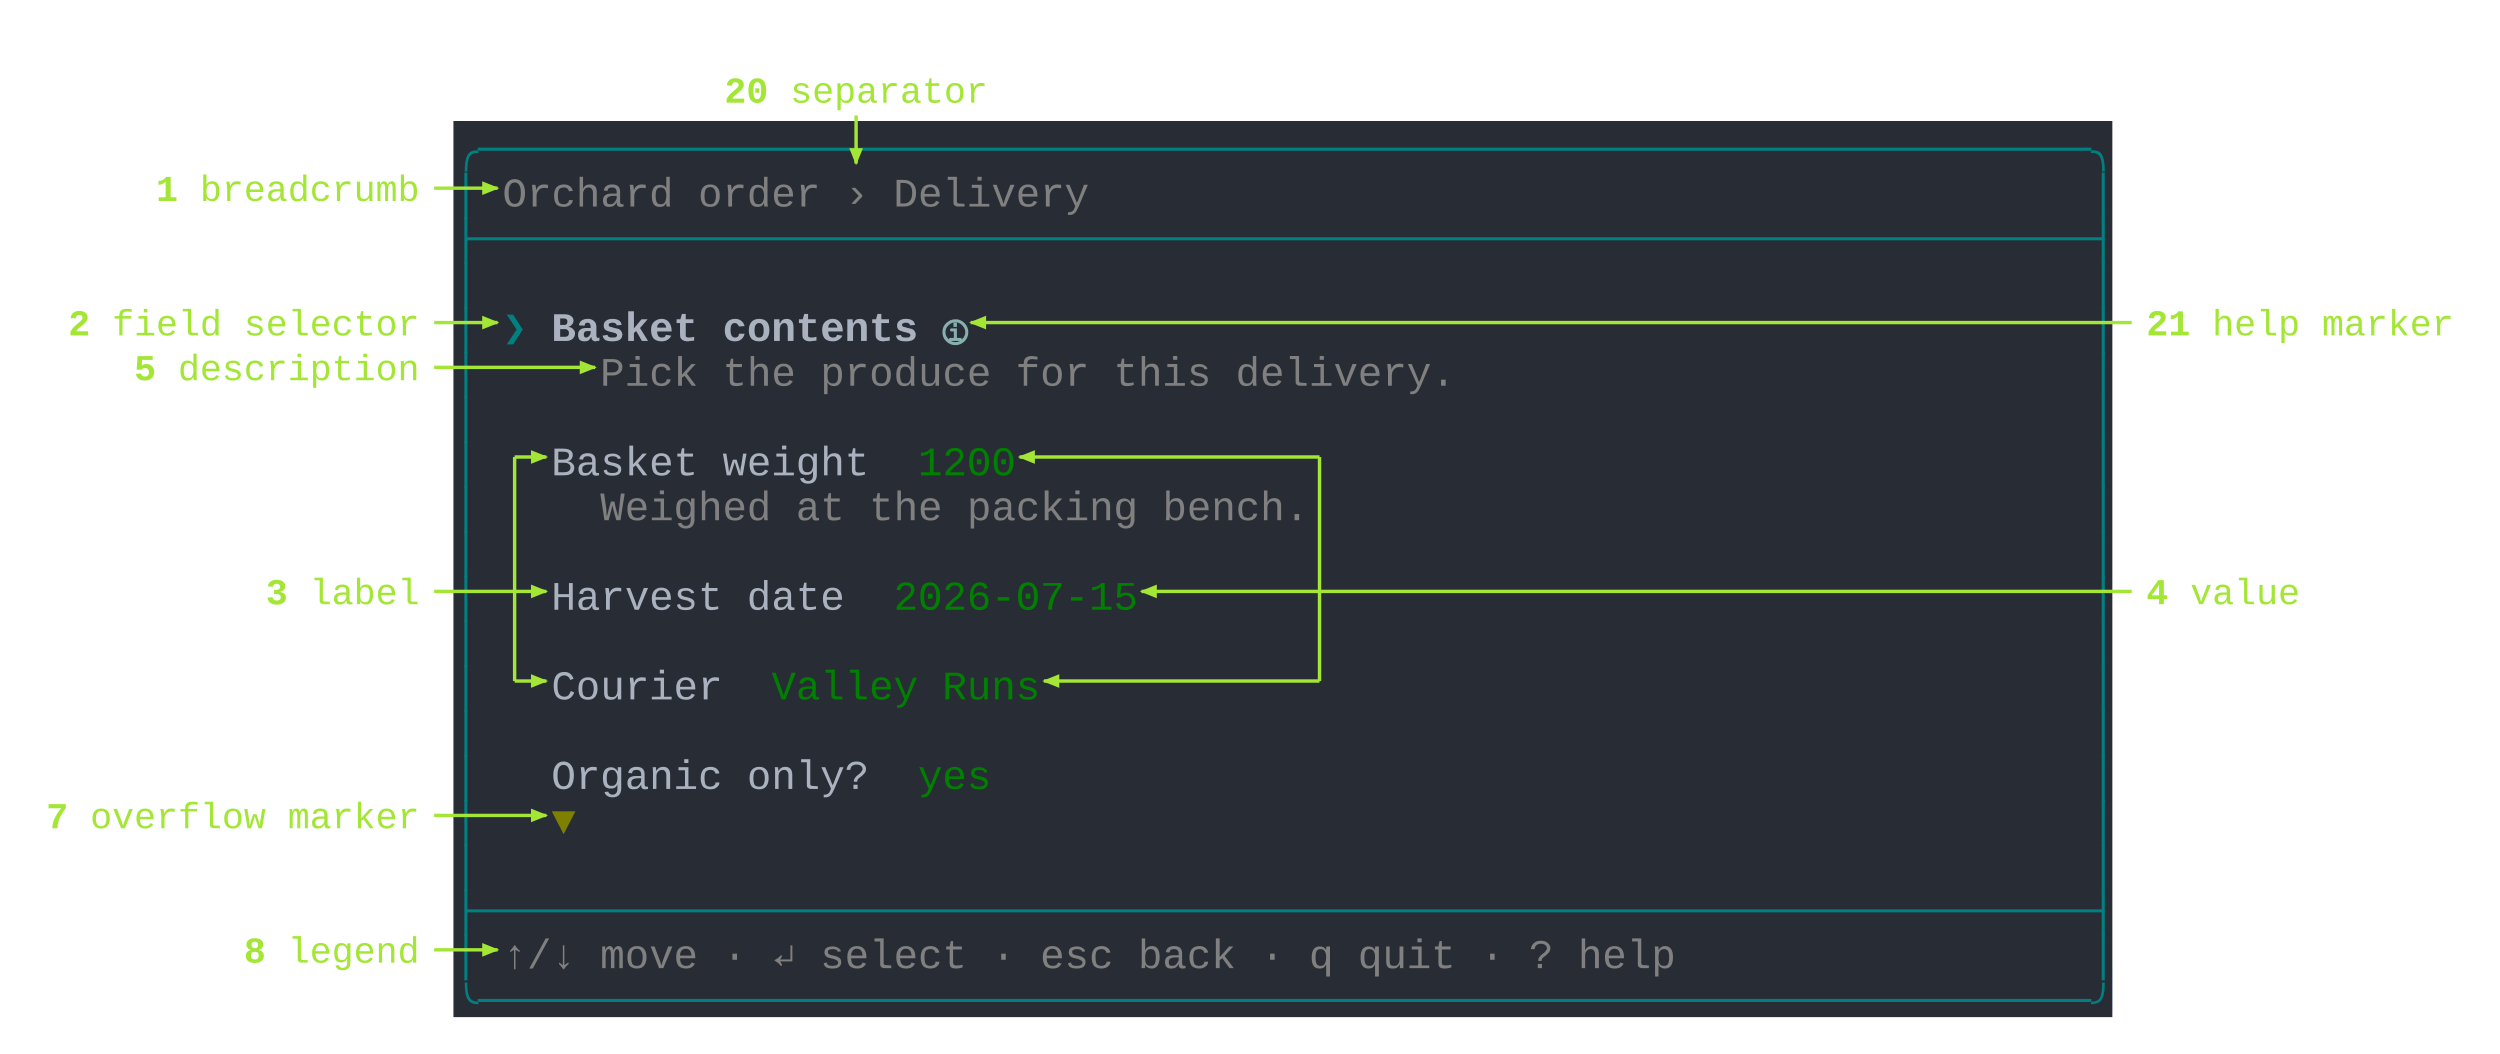
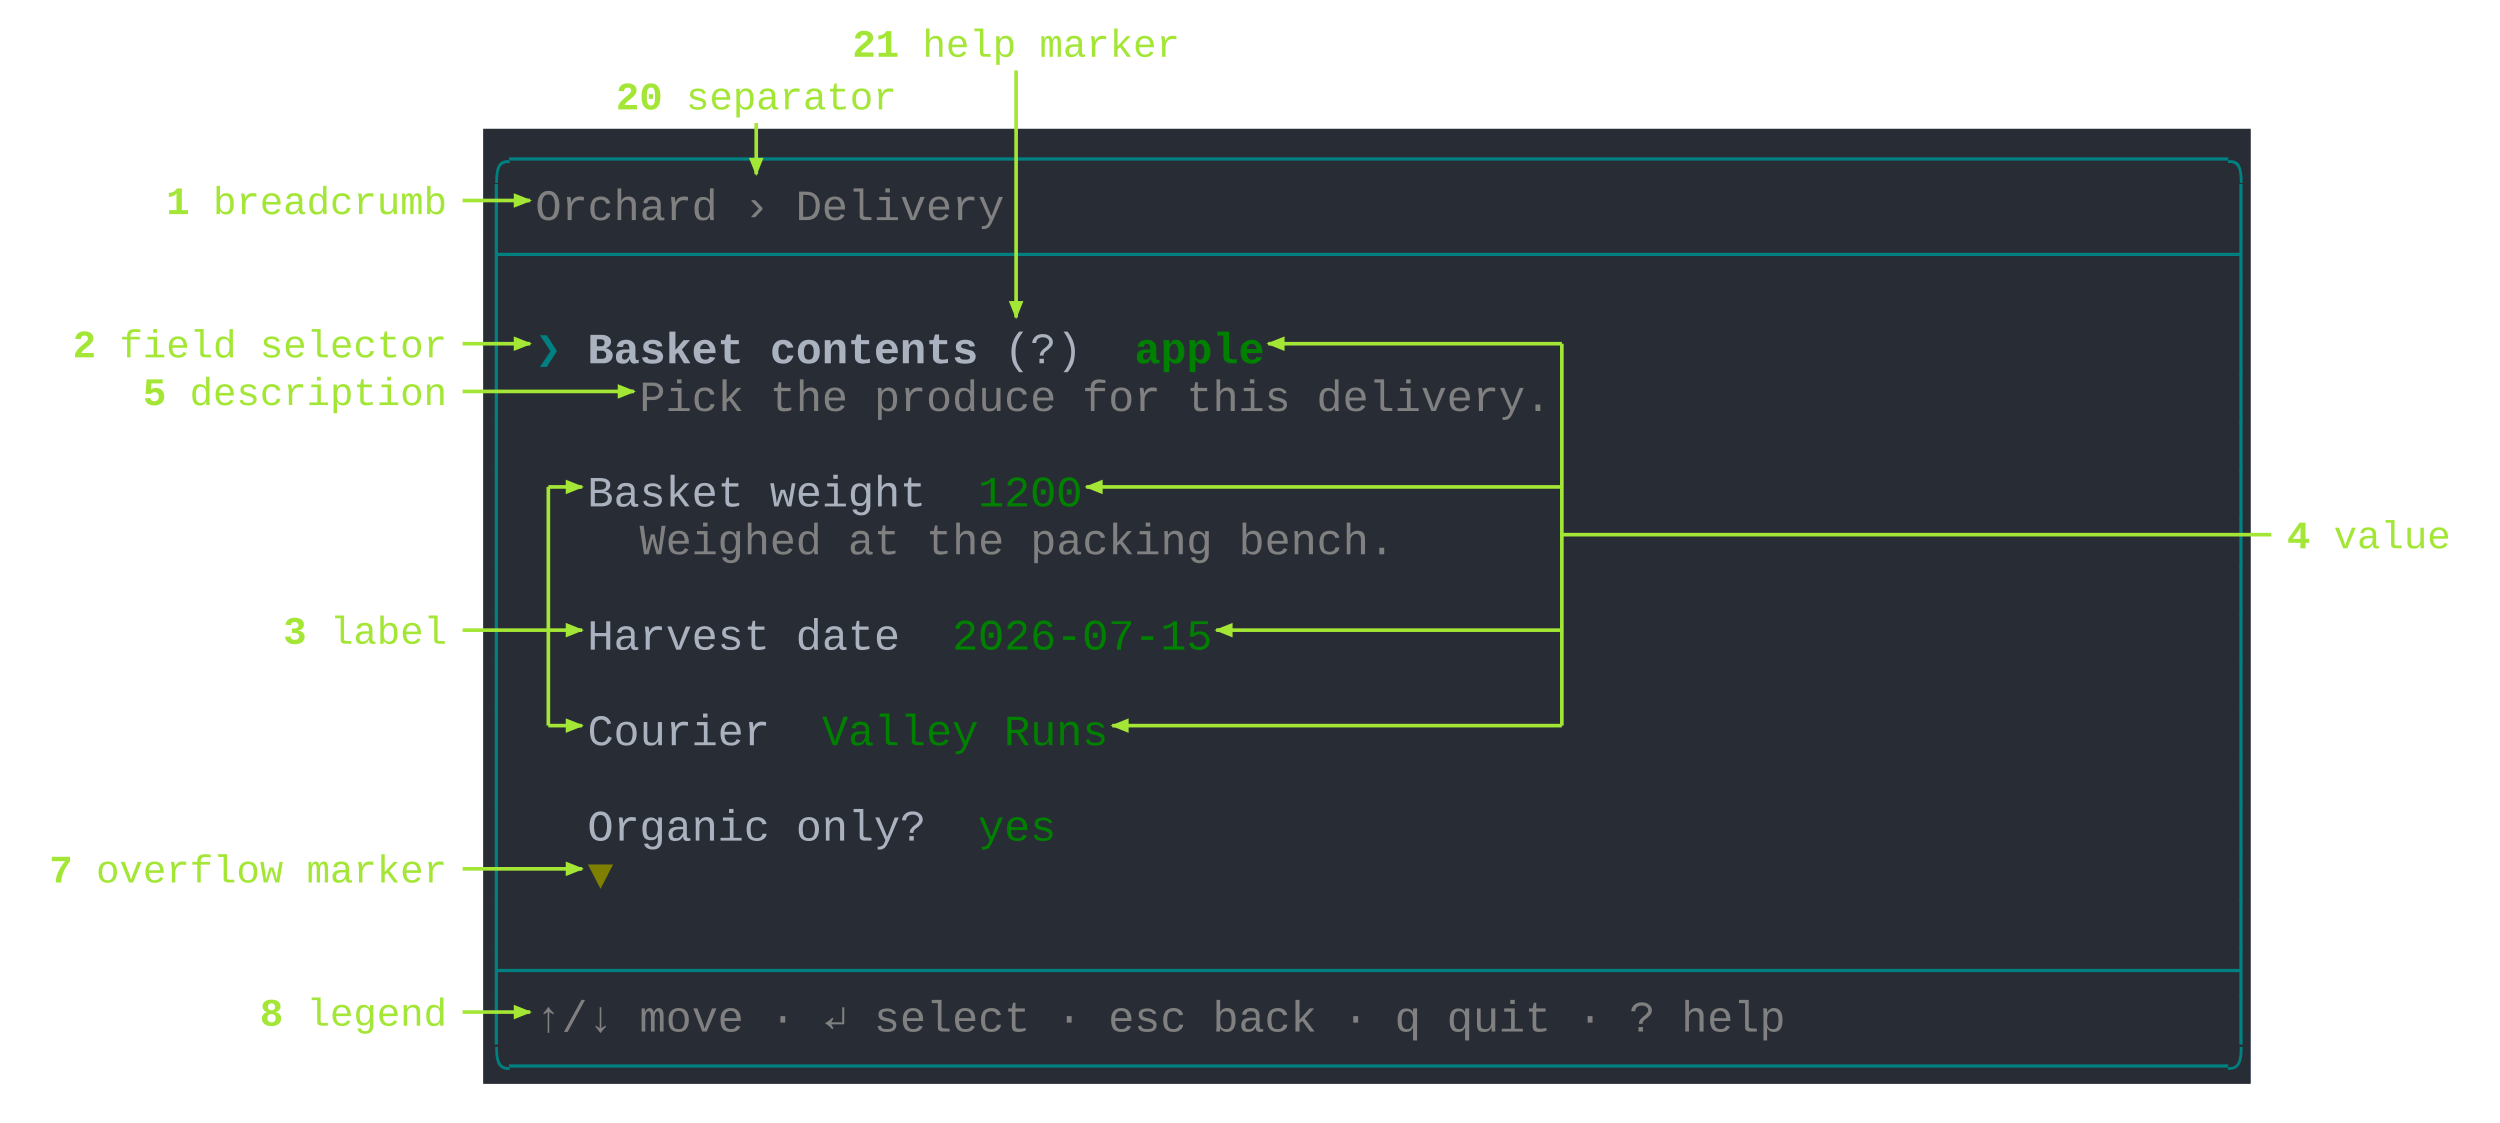
- <svg xmlns="http://www.w3.org/2000/svg" xmlns:xlink="http://www.w3.org/1999/xlink" width="1025.00" height="432.00">
+ <svg xmlns="http://www.w3.org/2000/svg" xmlns:xlink="http://www.w3.org/1999/xlink" width="962.00" height="432.00">
  <defs>
    <marker id="anatomy-arrow" viewBox="0 0 10 10" refX="9" refY="5" markerWidth="5" markerHeight="5" orient="auto-start-reverse">
      <path d="M 0 1 L 10 5 L 0 9 z" fill="rgb(163,230,53)" />
    </marker>
  </defs>
  <g transform="translate(186.00,49.60)">
    <svg width="680" height="367.4">
      <rect width="680" height="367.4" rx="0" ry="0" class="a" />
      <svg height="367.4" viewBox="0 0 68 36.74" width="680">
-         <style>.a{fill:rgb(40,44,52)}.b{font-family:Consolas,"Courier New",Courier,"Liberation Mono",monospace}.c{fill:rgb(0,128,128);white-space:pre}.d{fill:transparent}.e{fill:rgb(82,139,255)}.f{fill:rgb(128,128,128);white-space:pre}.g{fill:rgb(0,128,128);font-weight:bold;white-space:pre}.h{fill:rgb(171,178,191);font-weight:bold;white-space:pre}.i{fill:rgb(135,175,175);font-weight:bold;white-space:pre}.j{fill:rgb(171,178,191);white-space:pre}.k{fill:rgb(0,128,0);white-space:pre}.l{fill:rgb(128,128,0);font-weight:bold;white-space:pre}</style>
+         <style>.a{fill:rgb(40,44,52)}.b{font-family:Consolas,"Courier New",Courier,"Liberation Mono",monospace}.c{fill:rgb(0,128,128);white-space:pre}.d{fill:transparent}.e{fill:rgb(82,139,255)}.f{fill:rgb(128,128,128);white-space:pre}.g{fill:rgb(0,128,128);font-weight:bold;white-space:pre}.h{fill:rgb(171,178,191);font-weight:bold;white-space:pre}.i{fill:rgb(171,178,191);white-space:pre}.j{fill:rgb(0,128,0);font-weight:bold;white-space:pre}.k{fill:rgb(0,128,0);white-space:pre}.l{fill:rgb(128,128,0);font-weight:bold;white-space:pre}</style>
        <g font-family="Consolas, &quot;Courier New&quot;, Courier, &quot;Liberation Mono&quot;, monospace" font-size="1.67" class="b">
          <defs>
            <symbol id="1">
              <text x="0" y="1.67" class="c" textLength="68.136" lengthAdjust="spacingAndGlyphs">├──────────────────────────────────────────────────────────────────┤</text>
            </symbol>
            <symbol id="2">
              <text x="0" y="1.67" class="c" textLength="1.002" lengthAdjust="spacingAndGlyphs">│</text>
              <text x="67.134" y="1.67" class="c" textLength="1.002" lengthAdjust="spacingAndGlyphs">│</text>
            </symbol>
            <symbol id="a">
              <rect height="20" width="68" x="0" y="0" class="d" />
            </symbol>
            <symbol id="b">
              <rect height="1.837" width="1.102" class="e" />
            </symbol>
          </defs>
          <rect height="36.74" width="68" class="a" />
          <svg x="0" y="0" width="68">
            <svg x="0">
              <use xlink:href="#a" />
              <use xlink:href="#b" x="67.996" y="34.728" />
              <text x="0" y="1.67" class="c" textLength="68.136" lengthAdjust="spacingAndGlyphs">╭──────────────────────────────────────────────────────────────────╮</text>
              <text x="0" y="3.507" class="c" textLength="1.002" lengthAdjust="spacingAndGlyphs">│</text>
              <text x="2.004" y="3.507" class="f" textLength="7.014" lengthAdjust="spacingAndGlyphs">Orchard</text>
-               <text x="10.02" y="3.507" class="f" textLength="5.01" lengthAdjust="spacingAndGlyphs">order</text>
-               <text x="16.032" y="3.507" class="f" textLength="1.002" lengthAdjust="spacingAndGlyphs">›</text>
-               <text x="18.036" y="3.507" class="f" textLength="8.016" lengthAdjust="spacingAndGlyphs">Delivery</text>
+               <text x="10.02" y="3.507" class="f" textLength="1.002" lengthAdjust="spacingAndGlyphs">›</text>
+               <text x="12.024" y="3.507" class="f" textLength="8.016" lengthAdjust="spacingAndGlyphs">Delivery</text>
              <text x="67.134" y="3.507" class="c" textLength="1.002" lengthAdjust="spacingAndGlyphs">│</text>
              <use xlink:href="#1" y="3.674" />
              <use xlink:href="#2" y="5.511" />
              <text x="0" y="9.018" class="c" textLength="1.002" lengthAdjust="spacingAndGlyphs">│</text>
              <text x="2.004" y="9.018" class="g" textLength="1.002" lengthAdjust="spacingAndGlyphs">❯</text>
              <text x="4.008" y="9.018" class="h" textLength="6.012" lengthAdjust="spacingAndGlyphs">Basket</text>
              <text x="11.022" y="9.018" class="h" textLength="8.016" lengthAdjust="spacingAndGlyphs">contents</text>
-               <text x="20.04" y="9.018" class="i" textLength="1.002" lengthAdjust="spacingAndGlyphs">ⓘ</text>
+               <text x="20.04" y="9.018" class="i" textLength="3.006" lengthAdjust="spacingAndGlyphs">(?)</text>
+               <text x="25.05" y="9.018" class="j" textLength="5.01" lengthAdjust="spacingAndGlyphs">apple</text>
              <text x="67.134" y="9.018" class="c" textLength="1.002" lengthAdjust="spacingAndGlyphs">│</text>
              <text x="0" y="10.855" class="c" textLength="1.002" lengthAdjust="spacingAndGlyphs">│</text>
              <text x="6.012" y="10.855" class="f" textLength="4.008" lengthAdjust="spacingAndGlyphs">Pick</text>
              <text x="11.022" y="10.855" class="f" textLength="3.006" lengthAdjust="spacingAndGlyphs">the</text>
              <text x="15.03" y="10.855" class="f" textLength="7.014" lengthAdjust="spacingAndGlyphs">produce</text>
              <text x="23.046" y="10.855" class="f" textLength="3.006" lengthAdjust="spacingAndGlyphs">for</text>
              <text x="27.054" y="10.855" class="f" textLength="4.008" lengthAdjust="spacingAndGlyphs">this</text>
              <text x="32.064" y="10.855" class="f" textLength="9.018" lengthAdjust="spacingAndGlyphs">delivery.</text>
              <text x="67.134" y="10.855" class="c" textLength="1.002" lengthAdjust="spacingAndGlyphs">│</text>
              <use xlink:href="#2" y="11.022" />
              <text x="0" y="14.529" class="c" textLength="1.002" lengthAdjust="spacingAndGlyphs">│</text>
-               <text x="4.008" y="14.529" class="j" textLength="6.012" lengthAdjust="spacingAndGlyphs">Basket</text>
-               <text x="11.022" y="14.529" class="j" textLength="6.012" lengthAdjust="spacingAndGlyphs">weight</text>
+               <text x="4.008" y="14.529" class="i" textLength="6.012" lengthAdjust="spacingAndGlyphs">Basket</text>
+               <text x="11.022" y="14.529" class="i" textLength="6.012" lengthAdjust="spacingAndGlyphs">weight</text>
              <text x="19.038" y="14.529" class="k" textLength="4.008" lengthAdjust="spacingAndGlyphs">1200</text>
              <text x="67.134" y="14.529" class="c" textLength="1.002" lengthAdjust="spacingAndGlyphs">│</text>
              <text x="0" y="16.366" class="c" textLength="1.002" lengthAdjust="spacingAndGlyphs">│</text>
              <text x="6.012" y="16.366" class="f" textLength="7.014" lengthAdjust="spacingAndGlyphs">Weighed</text>
              <text x="14.028" y="16.366" class="f" textLength="2.004" lengthAdjust="spacingAndGlyphs">at</text>
              <text x="17.034" y="16.366" class="f" textLength="3.006" lengthAdjust="spacingAndGlyphs">the</text>
              <text x="21.042" y="16.366" class="f" textLength="7.014" lengthAdjust="spacingAndGlyphs">packing</text>
              <text x="29.058" y="16.366" class="f" textLength="6.012" lengthAdjust="spacingAndGlyphs">bench.</text>
              <text x="67.134" y="16.366" class="c" textLength="1.002" lengthAdjust="spacingAndGlyphs">│</text>
              <use xlink:href="#2" y="16.533" />
              <text x="0" y="20.04" class="c" textLength="1.002" lengthAdjust="spacingAndGlyphs">│</text>
-               <text x="4.008" y="20.04" class="j" textLength="7.014" lengthAdjust="spacingAndGlyphs">Harvest</text>
-               <text x="12.024" y="20.04" class="j" textLength="4.008" lengthAdjust="spacingAndGlyphs">date</text>
+               <text x="4.008" y="20.04" class="i" textLength="7.014" lengthAdjust="spacingAndGlyphs">Harvest</text>
+               <text x="12.024" y="20.04" class="i" textLength="4.008" lengthAdjust="spacingAndGlyphs">date</text>
              <text x="18.036" y="20.04" class="k" textLength="10.02" lengthAdjust="spacingAndGlyphs">2026-07-15</text>
              <text x="67.134" y="20.04" class="c" textLength="1.002" lengthAdjust="spacingAndGlyphs">│</text>
              <use xlink:href="#2" y="20.207" />
              <text x="0" y="23.714" class="c" textLength="1.002" lengthAdjust="spacingAndGlyphs">│</text>
-               <text x="4.008" y="23.714" class="j" textLength="7.014" lengthAdjust="spacingAndGlyphs">Courier</text>
+               <text x="4.008" y="23.714" class="i" textLength="7.014" lengthAdjust="spacingAndGlyphs">Courier</text>
              <text x="13.026" y="23.714" class="k" textLength="6.012" lengthAdjust="spacingAndGlyphs">Valley</text>
              <text x="20.04" y="23.714" class="k" textLength="4.008" lengthAdjust="spacingAndGlyphs">Runs</text>
              <text x="67.134" y="23.714" class="c" textLength="1.002" lengthAdjust="spacingAndGlyphs">│</text>
              <use xlink:href="#2" y="23.881" />
              <text x="0" y="27.388" class="c" textLength="1.002" lengthAdjust="spacingAndGlyphs">│</text>
-               <text x="4.008" y="27.388" class="j" textLength="7.014" lengthAdjust="spacingAndGlyphs">Organic</text>
-               <text x="12.024" y="27.388" class="j" textLength="5.01" lengthAdjust="spacingAndGlyphs">only?</text>
+               <text x="4.008" y="27.388" class="i" textLength="7.014" lengthAdjust="spacingAndGlyphs">Organic</text>
+               <text x="12.024" y="27.388" class="i" textLength="5.01" lengthAdjust="spacingAndGlyphs">only?</text>
              <text x="19.038" y="27.388" class="k" textLength="3.006" lengthAdjust="spacingAndGlyphs">yes</text>
              <text x="67.134" y="27.388" class="c" textLength="1.002" lengthAdjust="spacingAndGlyphs">│</text>
              <text x="0" y="29.225" class="c" textLength="1.002" lengthAdjust="spacingAndGlyphs">│</text>
              <text x="4.008" y="29.225" class="l" textLength="1.002" lengthAdjust="spacingAndGlyphs">▼</text>
              <text x="67.134" y="29.225" class="c" textLength="1.002" lengthAdjust="spacingAndGlyphs">│</text>
              <use xlink:href="#2" y="29.392" />
              <use xlink:href="#1" y="31.229" />
              <text x="0" y="34.736" class="c" textLength="1.002" lengthAdjust="spacingAndGlyphs">│</text>
              <text x="2.004" y="34.736" class="f" textLength="3.006" lengthAdjust="spacingAndGlyphs">↑/↓</text>
              <text x="6.012" y="34.736" class="f" textLength="4.008" lengthAdjust="spacingAndGlyphs">move</text>
              <text x="11.022" y="34.736" class="f" textLength="1.002" lengthAdjust="spacingAndGlyphs">·</text>
              <text x="13.026" y="34.736" class="f" textLength="1.002" lengthAdjust="spacingAndGlyphs">↵</text>
              <text x="15.03" y="34.736" class="f" textLength="6.012" lengthAdjust="spacingAndGlyphs">select</text>
              <text x="22.044" y="34.736" class="f" textLength="1.002" lengthAdjust="spacingAndGlyphs">·</text>
              <text x="24.048" y="34.736" class="f" textLength="3.006" lengthAdjust="spacingAndGlyphs">esc</text>
              <text x="28.056" y="34.736" class="f" textLength="4.008" lengthAdjust="spacingAndGlyphs">back</text>
              <text x="33.066" y="34.736" class="f" textLength="1.002" lengthAdjust="spacingAndGlyphs">·</text>
              <text x="35.07" y="34.736" class="f" textLength="1.002" lengthAdjust="spacingAndGlyphs">q</text>
              <text x="37.074" y="34.736" class="f" textLength="4.008" lengthAdjust="spacingAndGlyphs">quit</text>
              <text x="42.084" y="34.736" class="f" textLength="1.002" lengthAdjust="spacingAndGlyphs">·</text>
              <text x="44.088" y="34.736" class="f" textLength="1.002" lengthAdjust="spacingAndGlyphs">?</text>
              <text x="46.092" y="34.736" class="f" textLength="4.008" lengthAdjust="spacingAndGlyphs">help</text>
              <text x="67.134" y="34.736" class="c" textLength="1.002" lengthAdjust="spacingAndGlyphs">│</text>
              <text x="0" y="36.573" class="c" textLength="68.136" lengthAdjust="spacingAndGlyphs">╰──────────────────────────────────────────────────────────────────╯</text>
            </svg>
          </svg>
        </g>
      </svg>
    </svg>
  </g>
  <g>
    <path d="M 178.00 77.15 L 180.00 77.15 L 204.00 77.15" fill="none" stroke="rgb(163,230,53)" stroke-width="1.4" stroke-linejoin="round" marker-end="url(#anatomy-arrow)" />
    <text x="172.00" y="82.40" text-anchor="end" fill="rgb(163,230,53)" font-family="Consolas, &quot;Courier New&quot;, Courier, monospace" font-size="15.0">
      <tspan font-weight="bold">1</tspan>  breadcrumb</text>
-     <path d="M 351.00 47.35 L 351.00 67.05" fill="none" stroke="rgb(163,230,53)" stroke-width="1.4" marker-end="url(#anatomy-arrow)" />
-     <text x="351.00" y="42.10" text-anchor="middle" fill="rgb(163,230,53)" font-family="Consolas, &quot;Courier New&quot;, Courier, monospace" font-size="15.0">
+     <path d="M 291.00 47.35 L 291.00 67.05" fill="none" stroke="rgb(163,230,53)" stroke-width="1.4" marker-end="url(#anatomy-arrow)" />
+     <text x="291.00" y="42.10" text-anchor="middle" fill="rgb(163,230,53)" font-family="Consolas, &quot;Courier New&quot;, Courier, monospace" font-size="15.0">
      <tspan font-weight="bold">20</tspan>  separator</text>
    <path d="M 178.00 132.26 L 180.00 132.26 L 204.00 132.26" fill="none" stroke="rgb(163,230,53)" stroke-width="1.4" stroke-linejoin="round" marker-end="url(#anatomy-arrow)" />
    <text x="172.00" y="137.51" text-anchor="end" fill="rgb(163,230,53)" font-family="Consolas, &quot;Courier New&quot;, Courier, monospace" font-size="15.0">
      <tspan font-weight="bold">2</tspan>  field selector</text>
-     <path d="M 874.00 132.26 L 872.00 132.26 L 398.00 132.26" fill="none" stroke="rgb(163,230,53)" stroke-width="1.4" stroke-linejoin="round" marker-end="url(#anatomy-arrow)" />
-     <text x="880.00" y="137.51" text-anchor="start" fill="rgb(163,230,53)" font-family="Consolas, &quot;Courier New&quot;, Courier, monospace" font-size="15.0">
+     <path d="M 391.00 27.10 L 391.00 122.16" fill="none" stroke="rgb(163,230,53)" stroke-width="1.4" marker-end="url(#anatomy-arrow)" />
+     <text x="391.00" y="21.85" text-anchor="middle" fill="rgb(163,230,53)" font-family="Consolas, &quot;Courier New&quot;, Courier, monospace" font-size="15.0">
      <tspan font-weight="bold">21</tspan>  help marker</text>
+     <path d="M 601.00 132.26 L 601.00 279.22" fill="none" stroke="rgb(163,230,53)" stroke-width="1.4" />
+     <path d="M 874.00 205.74 L 601.00 205.74" fill="none" stroke="rgb(163,230,53)" stroke-width="1.4" />
+     <path d="M 601.00 132.26 L 488.00 132.26" fill="none" stroke="rgb(163,230,53)" stroke-width="1.4" marker-end="url(#anatomy-arrow)" />
+     <path d="M 601.00 187.37 L 418.00 187.37" fill="none" stroke="rgb(163,230,53)" stroke-width="1.4" marker-end="url(#anatomy-arrow)" />
+     <path d="M 601.00 242.48 L 468.00 242.48" fill="none" stroke="rgb(163,230,53)" stroke-width="1.4" marker-end="url(#anatomy-arrow)" />
+     <path d="M 601.00 279.22 L 428.00 279.22" fill="none" stroke="rgb(163,230,53)" stroke-width="1.4" marker-end="url(#anatomy-arrow)" />
+     <text x="880.00" y="210.99" text-anchor="start" fill="rgb(163,230,53)" font-family="Consolas, &quot;Courier New&quot;, Courier, monospace" font-size="15.0">
+       <tspan font-weight="bold">4</tspan>  value</text>
    <path d="M 178.00 150.63 L 180.00 150.63 L 244.00 150.63" fill="none" stroke="rgb(163,230,53)" stroke-width="1.4" stroke-linejoin="round" marker-end="url(#anatomy-arrow)" />
    <text x="172.00" y="155.88" text-anchor="end" fill="rgb(163,230,53)" font-family="Consolas, &quot;Courier New&quot;, Courier, monospace" font-size="15.0">
      <tspan font-weight="bold">5</tspan>  description</text>
    <path d="M 211.00 187.37 L 211.00 279.22" fill="none" stroke="rgb(163,230,53)" stroke-width="1.4" />
    <path d="M 178.00 242.48 L 211.00 242.48" fill="none" stroke="rgb(163,230,53)" stroke-width="1.4" />
    <path d="M 211.00 187.37 L 224.00 187.37" fill="none" stroke="rgb(163,230,53)" stroke-width="1.4" marker-end="url(#anatomy-arrow)" />
    <path d="M 211.00 242.48 L 224.00 242.48" fill="none" stroke="rgb(163,230,53)" stroke-width="1.4" marker-end="url(#anatomy-arrow)" />
    <path d="M 211.00 279.22 L 224.00 279.22" fill="none" stroke="rgb(163,230,53)" stroke-width="1.4" marker-end="url(#anatomy-arrow)" />
    <text x="172.00" y="247.73" text-anchor="end" fill="rgb(163,230,53)" font-family="Consolas, &quot;Courier New&quot;, Courier, monospace" font-size="15.0">
      <tspan font-weight="bold">3</tspan>  label</text>
-     <path d="M 541.00 187.37 L 541.00 279.22" fill="none" stroke="rgb(163,230,53)" stroke-width="1.4" />
-     <path d="M 874.00 242.48 L 541.00 242.48" fill="none" stroke="rgb(163,230,53)" stroke-width="1.4" />
-     <path d="M 541.00 187.37 L 418.00 187.37" fill="none" stroke="rgb(163,230,53)" stroke-width="1.4" marker-end="url(#anatomy-arrow)" />
-     <path d="M 541.00 242.48 L 468.00 242.48" fill="none" stroke="rgb(163,230,53)" stroke-width="1.4" marker-end="url(#anatomy-arrow)" />
-     <path d="M 541.00 279.22 L 428.00 279.22" fill="none" stroke="rgb(163,230,53)" stroke-width="1.4" marker-end="url(#anatomy-arrow)" />
-     <text x="880.00" y="247.73" text-anchor="start" fill="rgb(163,230,53)" font-family="Consolas, &quot;Courier New&quot;, Courier, monospace" font-size="15.0">
-       <tspan font-weight="bold">4</tspan>  value</text>
    <path d="M 178.00 334.33 L 180.00 334.33 L 224.00 334.33" fill="none" stroke="rgb(163,230,53)" stroke-width="1.4" stroke-linejoin="round" marker-end="url(#anatomy-arrow)" />
    <text x="172.00" y="339.58" text-anchor="end" fill="rgb(163,230,53)" font-family="Consolas, &quot;Courier New&quot;, Courier, monospace" font-size="15.0">
      <tspan font-weight="bold">7</tspan>  overflow marker</text>
    <path d="M 178.00 389.44 L 180.00 389.44 L 204.00 389.44" fill="none" stroke="rgb(163,230,53)" stroke-width="1.4" stroke-linejoin="round" marker-end="url(#anatomy-arrow)" />
    <text x="172.00" y="394.69" text-anchor="end" fill="rgb(163,230,53)" font-family="Consolas, &quot;Courier New&quot;, Courier, monospace" font-size="15.0">
      <tspan font-weight="bold">8</tspan>  legend</text>
  </g>
</svg>
